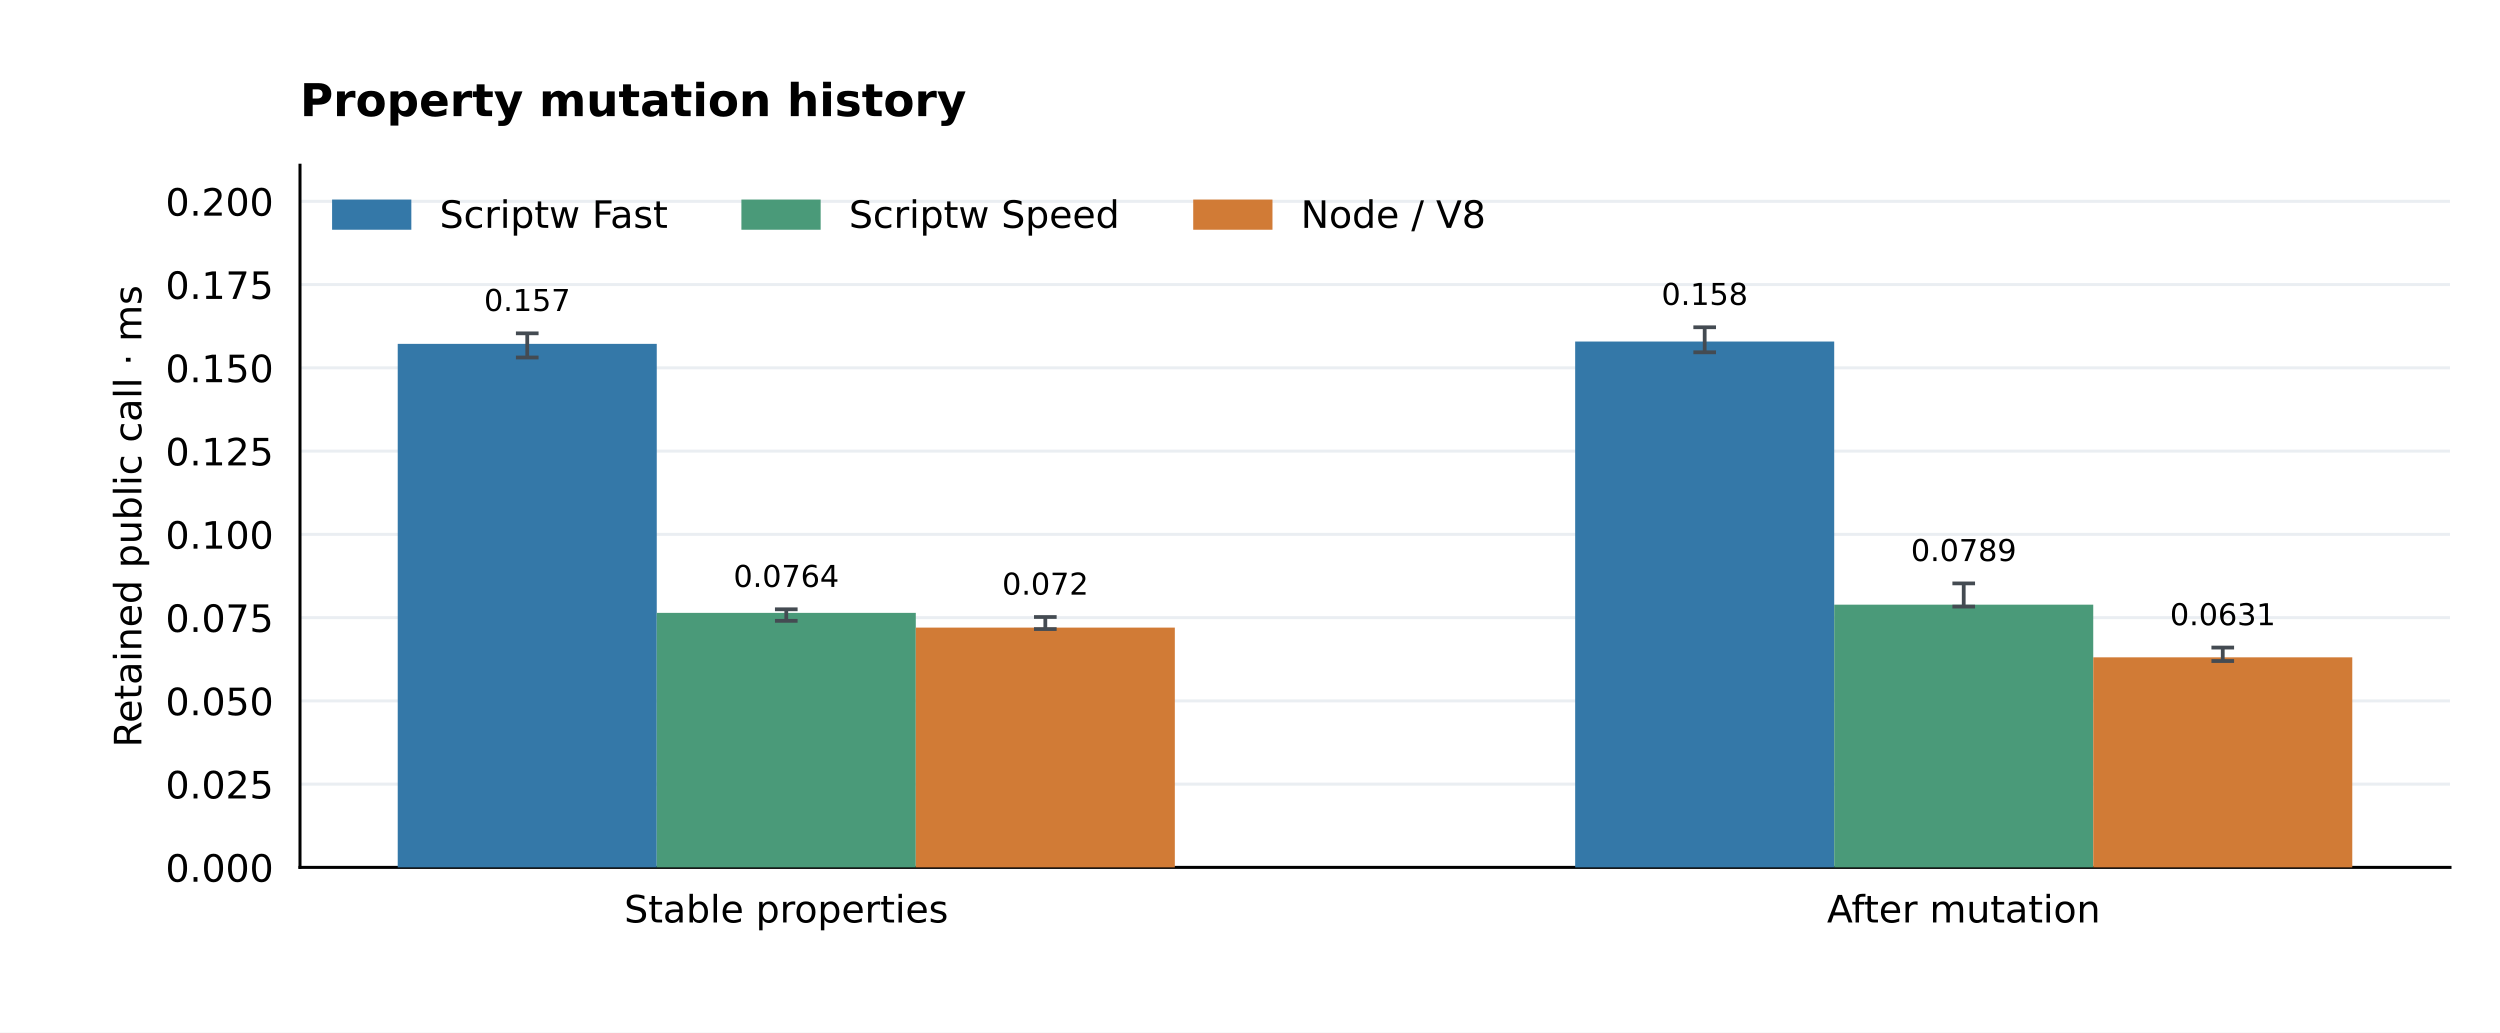
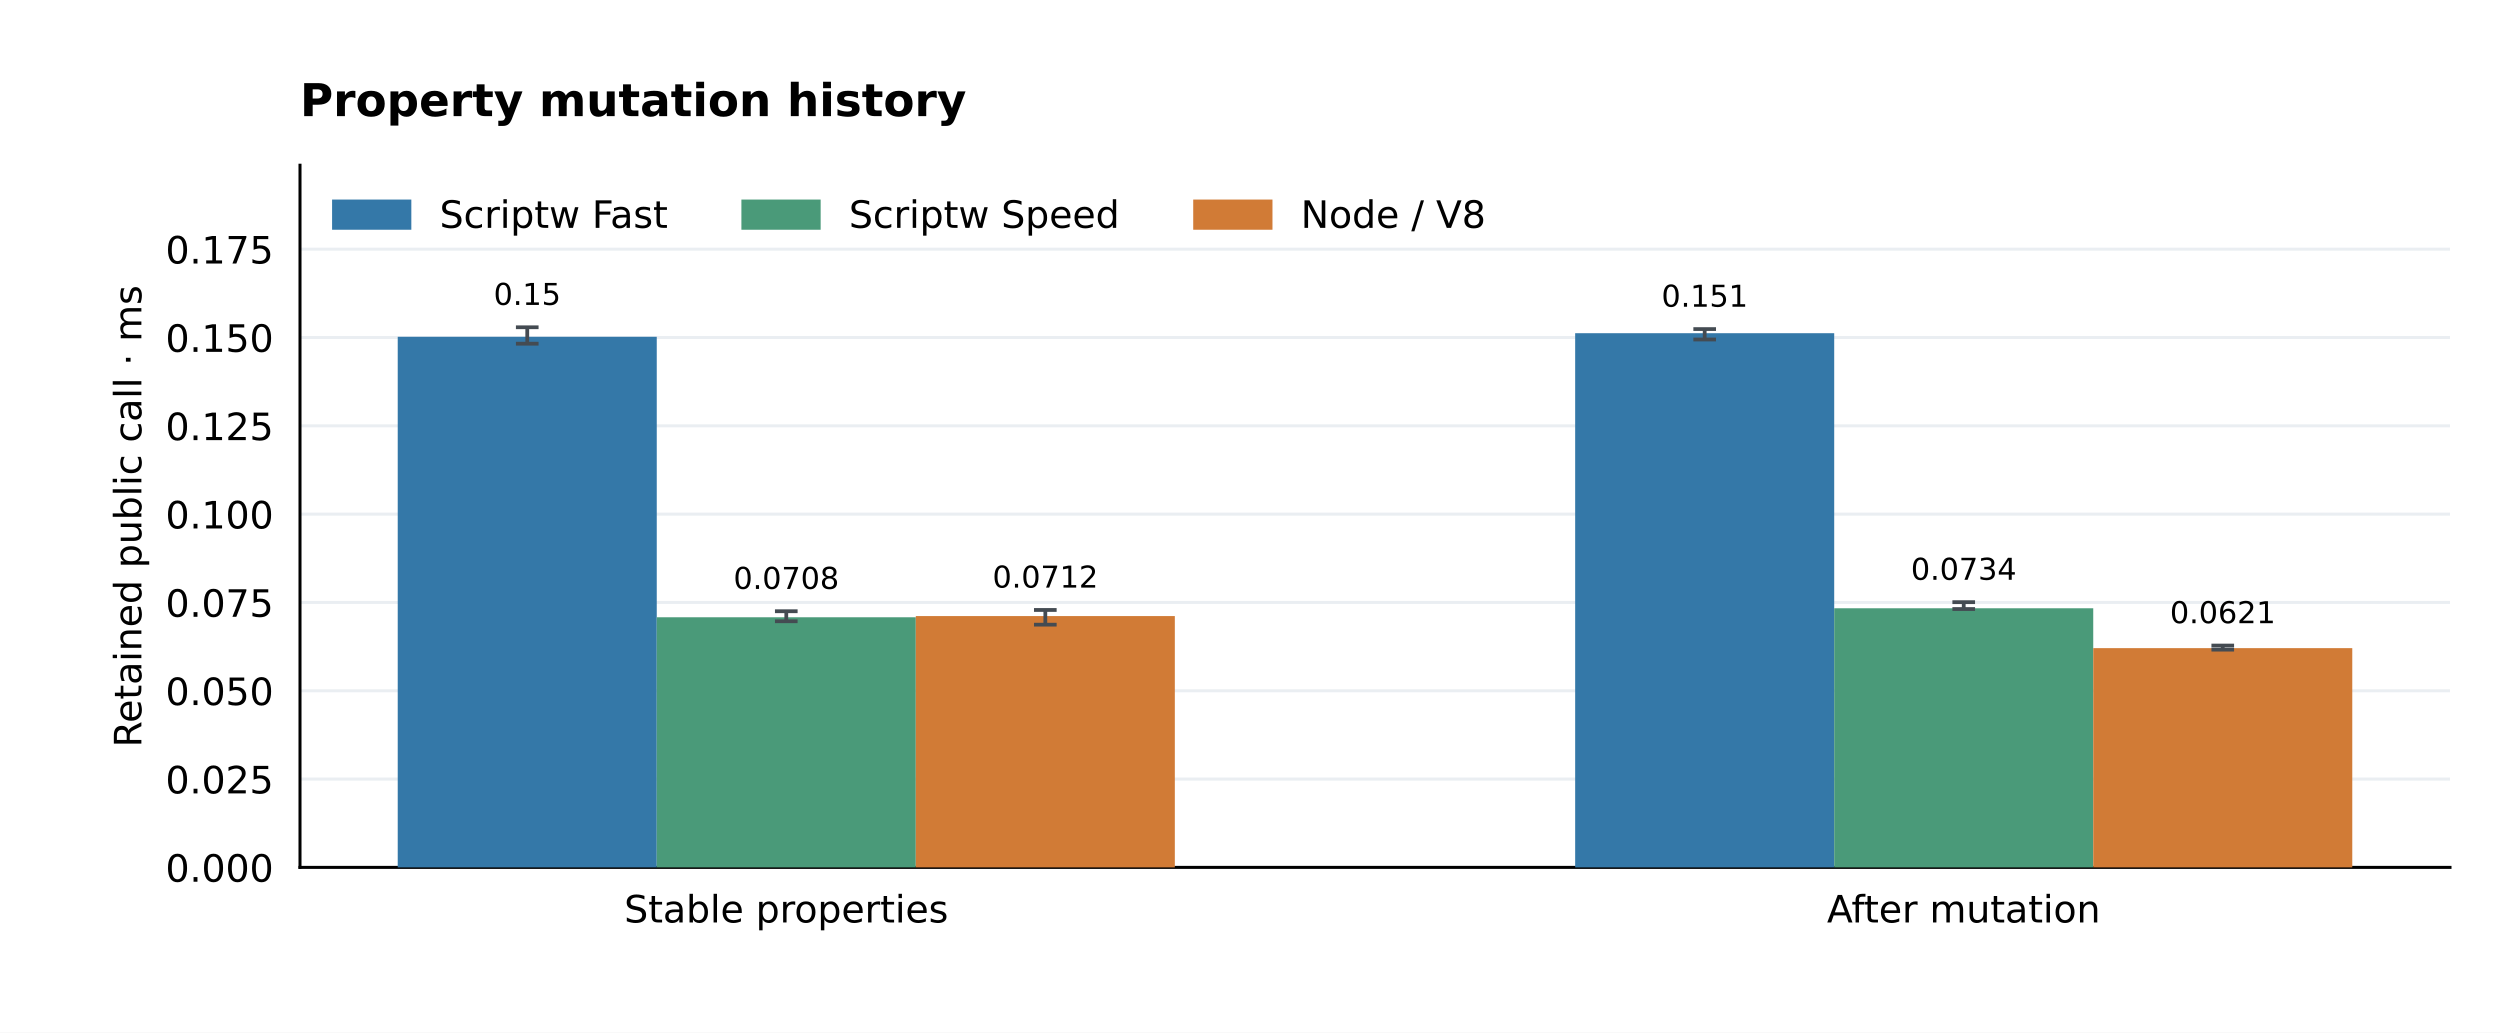
<svg xmlns="http://www.w3.org/2000/svg" xmlns:xlink="http://www.w3.org/1999/xlink" width="662.4pt" height="273.6pt" viewBox="0 0 662.4 273.6" version="1.1">
  <defs>
    <style type="text/css">*{stroke-linejoin: round; stroke-linecap: butt}</style>
  </defs>
  <g id="figure_1">
    <g id="patch_1">
      <path d="M 0 273.6 L 662.4 273.6 L 662.4 0 L 0 0 z " style="fill: #ffffff" />
    </g>
    <g id="axes_1">
      <g id="patch_2">
        <path d="M 79.488 229.824 L 649.152 229.824 L 649.152 43.776 L 79.488 43.776 z " style="fill: #ffffff" />
      </g>
      <g id="matplotlib.axis_1">
        <g id="xtick_1">
          <g id="line2d_1" />
          <g id="text_1">
            <text style="font-size: 10px; font-family: 'DejaVu Sans'; text-anchor: middle" x="208.333" y="244.422" transform="rotate(-0 208.3331 244.4224)">Stable properties</text>
          </g>
        </g>
        <g id="xtick_2">
          <g id="line2d_2" />
          <g id="text_2">
            <text style="font-size: 10px; font-family: 'DejaVu Sans'; text-anchor: middle" x="520.307" y="244.422" transform="rotate(-0 520.3069 244.4224)">After mutation</text>
          </g>
        </g>
      </g>
      <g id="matplotlib.axis_2">
        <g id="ytick_1">
          <g id="line2d_3">
            <path d="M 79.488 229.824 L 649.152 229.824 " clip-path="url(#p734627fd88)" style="fill: none; stroke: #eaeef2; stroke-width: 0.8; stroke-linecap: square" />
          </g>
          <g id="line2d_4" />
          <g id="text_3">
            <text style="font-size: 10px; font-family: 'DejaVu Sans'; text-anchor: end" x="72.488" y="233.623" transform="rotate(-0 72.488 233.6228)">0.000</text>
          </g>
        </g>
        <g id="ytick_2">
          <g id="line2d_5">
-             <path d="M 79.488 207.764 L 649.152 207.764 " clip-path="url(#p734627fd88)" style="fill: none; stroke: #eaeef2; stroke-width: 0.8; stroke-linecap: square" />
+             <path d="M 79.488 206.424 L 649.152 206.424 " clip-path="url(#p734627fd88)" style="fill: none; stroke: #eaeef2; stroke-width: 0.8; stroke-linecap: square" />
          </g>
          <g id="line2d_6" />
          <g id="text_4">
-             <text style="font-size: 10px; font-family: 'DejaVu Sans'; text-anchor: end" x="72.488" y="211.563" transform="rotate(-0 72.488 211.563)">0.025</text>
+             <text style="font-size: 10px; font-family: 'DejaVu Sans'; text-anchor: end" x="72.488" y="210.223" transform="rotate(-0 72.488 210.2229)">0.025</text>
          </g>
        </g>
        <g id="ytick_3">
          <g id="line2d_7">
-             <path d="M 79.488 185.704 L 649.152 185.704 " clip-path="url(#p734627fd88)" style="fill: none; stroke: #eaeef2; stroke-width: 0.8; stroke-linecap: square" />
+             <path d="M 79.488 183.024 L 649.152 183.024 " clip-path="url(#p734627fd88)" style="fill: none; stroke: #eaeef2; stroke-width: 0.8; stroke-linecap: square" />
          </g>
          <g id="line2d_8" />
          <g id="text_5">
-             <text style="font-size: 10px; font-family: 'DejaVu Sans'; text-anchor: end" x="72.488" y="189.503" transform="rotate(-0 72.488 189.5031)">0.050</text>
+             <text style="font-size: 10px; font-family: 'DejaVu Sans'; text-anchor: end" x="72.488" y="186.823" transform="rotate(-0 72.488 186.823)">0.050</text>
          </g>
        </g>
        <g id="ytick_4">
          <g id="line2d_9">
-             <path d="M 79.488 163.644 L 649.152 163.644 " clip-path="url(#p734627fd88)" style="fill: none; stroke: #eaeef2; stroke-width: 0.8; stroke-linecap: square" />
+             <path d="M 79.488 159.624 L 649.152 159.624 " clip-path="url(#p734627fd88)" style="fill: none; stroke: #eaeef2; stroke-width: 0.8; stroke-linecap: square" />
          </g>
          <g id="line2d_10" />
          <g id="text_6">
-             <text style="font-size: 10px; font-family: 'DejaVu Sans'; text-anchor: end" x="72.488" y="167.443" transform="rotate(-0 72.488 167.4432)">0.075</text>
+             <text style="font-size: 10px; font-family: 'DejaVu Sans'; text-anchor: end" x="72.488" y="163.423" transform="rotate(-0 72.488 163.4231)">0.075</text>
          </g>
        </g>
        <g id="ytick_5">
          <g id="line2d_11">
-             <path d="M 79.488 141.585 L 649.152 141.585 " clip-path="url(#p734627fd88)" style="fill: none; stroke: #eaeef2; stroke-width: 0.8; stroke-linecap: square" />
+             <path d="M 79.488 136.224 L 649.152 136.224 " clip-path="url(#p734627fd88)" style="fill: none; stroke: #eaeef2; stroke-width: 0.8; stroke-linecap: square" />
          </g>
          <g id="line2d_12" />
          <g id="text_7">
-             <text style="font-size: 10px; font-family: 'DejaVu Sans'; text-anchor: end" x="72.488" y="145.383" transform="rotate(-0 72.488 145.3833)">0.100</text>
+             <text style="font-size: 10px; font-family: 'DejaVu Sans'; text-anchor: end" x="72.488" y="140.023" transform="rotate(-0 72.488 140.0232)">0.100</text>
          </g>
        </g>
        <g id="ytick_6">
          <g id="line2d_13">
-             <path d="M 79.488 119.525 L 649.152 119.525 " clip-path="url(#p734627fd88)" style="fill: none; stroke: #eaeef2; stroke-width: 0.8; stroke-linecap: square" />
+             <path d="M 79.488 112.824 L 649.152 112.824 " clip-path="url(#p734627fd88)" style="fill: none; stroke: #eaeef2; stroke-width: 0.8; stroke-linecap: square" />
          </g>
          <g id="line2d_14" />
          <g id="text_8">
-             <text style="font-size: 10px; font-family: 'DejaVu Sans'; text-anchor: end" x="72.488" y="123.323" transform="rotate(-0 72.488 123.3235)">0.125</text>
+             <text style="font-size: 10px; font-family: 'DejaVu Sans'; text-anchor: end" x="72.488" y="116.623" transform="rotate(-0 72.488 116.6233)">0.125</text>
          </g>
        </g>
        <g id="ytick_7">
          <g id="line2d_15">
-             <path d="M 79.488 97.465 L 649.152 97.465 " clip-path="url(#p734627fd88)" style="fill: none; stroke: #eaeef2; stroke-width: 0.8; stroke-linecap: square" />
+             <path d="M 79.488 89.425 L 649.152 89.425 " clip-path="url(#p734627fd88)" style="fill: none; stroke: #eaeef2; stroke-width: 0.8; stroke-linecap: square" />
          </g>
          <g id="line2d_16" />
          <g id="text_9">
-             <text style="font-size: 10px; font-family: 'DejaVu Sans'; text-anchor: end" x="72.488" y="101.264" transform="rotate(-0 72.488 101.2636)">0.150</text>
+             <text style="font-size: 10px; font-family: 'DejaVu Sans'; text-anchor: end" x="72.488" y="93.223" transform="rotate(-0 72.488 93.22337)">0.150</text>
          </g>
        </g>
        <g id="ytick_8">
          <g id="line2d_17">
-             <path d="M 79.488 75.405 L 649.152 75.405 " clip-path="url(#p734627fd88)" style="fill: none; stroke: #eaeef2; stroke-width: 0.8; stroke-linecap: square" />
+             <path d="M 79.488 66.025 L 649.152 66.025 " clip-path="url(#p734627fd88)" style="fill: none; stroke: #eaeef2; stroke-width: 0.8; stroke-linecap: square" />
          </g>
          <g id="line2d_18" />
          <g id="text_10">
-             <text style="font-size: 10px; font-family: 'DejaVu Sans'; text-anchor: end" x="72.488" y="79.204" transform="rotate(-0 72.488 79.20374)">0.175</text>
-           </g>
-         </g>
-         <g id="ytick_9">
-           <g id="line2d_19">
-             <path d="M 79.488 53.345 L 649.152 53.345 " clip-path="url(#p734627fd88)" style="fill: none; stroke: #eaeef2; stroke-width: 0.8; stroke-linecap: square" />
-           </g>
-           <g id="line2d_20" />
-           <g id="text_11">
-             <text style="font-size: 10px; font-family: 'DejaVu Sans'; text-anchor: end" x="72.488" y="57.144" transform="rotate(-0 72.488 57.14387)">0.200</text>
-           </g>
-         </g>
-         <g id="text_12">
+             <text style="font-size: 10px; font-family: 'DejaVu Sans'; text-anchor: end" x="72.488" y="69.823" transform="rotate(-0 72.488 69.82346)">0.175</text>
+           </g>
+         </g>
+         <g id="text_11">
          <text style="font-size: 10px; font-family: 'DejaVu Sans'; text-anchor: middle" x="37.458" y="136.8" transform="rotate(-90 37.45753 136.8)">Retained public call · ms</text>
        </g>
      </g>
      <g id="patch_3">
        <path d="M 79.488 229.824 L 79.488 43.776 " style="fill: none; stroke: #000000; stroke-width: 0.8; stroke-linejoin: miter; stroke-linecap: square" />
      </g>
      <g id="patch_4">
        <path d="M 79.488 229.824 L 649.152 229.824 " style="fill: none; stroke: #000000; stroke-width: 0.8; stroke-linejoin: miter; stroke-linecap: square" />
      </g>
      <g id="patch_5">
-         <path d="M 105.382 229.824 L 174.016 229.824 L 174.016 91.104 L 105.382 91.104 z " clip-path="url(#p734627fd88)" style="fill: #3478a8" />
+         <path d="M 105.382 229.824 L 174.016 229.824 L 174.016 89.236 L 105.382 89.236 z " clip-path="url(#p734627fd88)" style="fill: #3478a8" />
+       </g>
+       <g id="text_12">
+         <text style="font-size: 8px; font-family: 'DejaVu Sans'; text-anchor: middle" x="139.699" y="80.788" transform="rotate(-0 139.6989 80.78828)">0.15</text>
+       </g>
+       <g id="patch_6">
+         <path d="M 417.356 229.824 L 485.99 229.824 L 485.99 88.276 L 417.356 88.276 z " clip-path="url(#p734627fd88)" style="fill: #3478a8" />
      </g>
      <g id="text_13">
-         <text style="font-size: 8px; font-family: 'DejaVu Sans'; text-anchor: middle" x="139.699" y="82.397" transform="rotate(-0 139.6989 82.39688)">0.157</text>
-       </g>
-       <g id="patch_6">
-         <path d="M 417.356 229.824 L 485.99 229.824 L 485.99 90.493 L 417.356 90.493 z " clip-path="url(#p734627fd88)" style="fill: #3478a8" />
+         <text style="font-size: 8px; font-family: 'DejaVu Sans'; text-anchor: middle" x="451.673" y="81.266" transform="rotate(-0 451.6726 81.26564)">0.151</text>
+       </g>
+       <g id="patch_7">
+         <path d="M 174.016 229.824 L 242.65 229.824 L 242.65 163.542 L 174.016 163.542 z " clip-path="url(#p734627fd88)" style="fill: #4a9a79" />
      </g>
      <g id="text_14">
-         <text style="font-size: 8px; font-family: 'DejaVu Sans'; text-anchor: middle" x="451.673" y="80.788" transform="rotate(-0 451.6726 80.78828)">0.158</text>
-       </g>
-       <g id="patch_7">
-         <path d="M 174.016 229.824 L 242.65 229.824 L 242.65 162.382 L 174.016 162.382 z " clip-path="url(#p734627fd88)" style="fill: #4a9a79" />
+         <text style="font-size: 8px; font-family: 'DejaVu Sans'; text-anchor: middle" x="208.333" y="156.035" transform="rotate(-0 208.3331 156.0349)">0.0708</text>
+       </g>
+       <g id="patch_8">
+         <path d="M 485.99 229.824 L 554.624 229.824 L 554.624 161.164 L 485.99 161.164 z " clip-path="url(#p734627fd88)" style="fill: #4a9a79" />
      </g>
      <g id="text_15">
-         <text style="font-size: 8px; font-family: 'DejaVu Sans'; text-anchor: middle" x="208.333" y="155.519" transform="rotate(-0 208.3331 155.5192)">0.0764</text>
-       </g>
-       <g id="patch_8">
-         <path d="M 485.99 229.824 L 554.624 229.824 L 554.624 160.216 L 485.99 160.216 z " clip-path="url(#p734627fd88)" style="fill: #4a9a79" />
+         <text style="font-size: 8px; font-family: 'DejaVu Sans'; text-anchor: middle" x="520.307" y="153.625" transform="rotate(-0 520.3069 153.6247)">0.0734</text>
+       </g>
+       <g id="patch_9">
+         <path d="M 242.65 229.824 L 311.284 229.824 L 311.284 163.227 L 242.65 163.227 z " clip-path="url(#p734627fd88)" style="fill: #d17b36" />
      </g>
      <g id="text_16">
-         <text style="font-size: 8px; font-family: 'DejaVu Sans'; text-anchor: middle" x="520.307" y="148.659" transform="rotate(-0 520.3069 148.6586)">0.0789</text>
-       </g>
-       <g id="patch_9">
-         <path d="M 242.65 229.824 L 311.284 229.824 L 311.284 166.29 L 242.65 166.29 z " clip-path="url(#p734627fd88)" style="fill: #d17b36" />
+         <text style="font-size: 8px; font-family: 'DejaVu Sans'; text-anchor: middle" x="276.967" y="155.697" transform="rotate(-0 276.9674 155.697)">0.0712</text>
+       </g>
+       <g id="patch_10">
+         <path d="M 554.624 229.824 L 623.258 229.824 L 623.258 171.729 L 554.624 171.729 z " clip-path="url(#p734627fd88)" style="fill: #d17b36" />
      </g>
      <g id="text_17">
-         <text style="font-size: 8px; font-family: 'DejaVu Sans'; text-anchor: middle" x="276.967" y="157.561" transform="rotate(-0 276.9674 157.561)">0.072</text>
-       </g>
-       <g id="patch_10">
-         <path d="M 554.624 229.824 L 623.258 229.824 L 623.258 174.159 L 554.624 174.159 z " clip-path="url(#p734627fd88)" style="fill: #d17b36" />
+         <text style="font-size: 8px; font-family: 'DejaVu Sans'; text-anchor: middle" x="588.941" y="165.122" transform="rotate(-0 588.9411 165.1216)">0.0621</text>
      </g>
      <g id="text_18">
-         <text style="font-size: 8px; font-family: 'DejaVu Sans'; text-anchor: middle" x="588.941" y="165.659" transform="rotate(-0 588.9411 165.6588)">0.0631</text>
-       </g>
-       <g id="text_19">
        <text style="font-weight: 700; font-size: 12px; font-family: 'DejaVu Sans'; text-anchor: start" x="79.488" y="30.776" transform="rotate(-0 79.488 30.776)">Property mutation history</text>
      </g>
      <g id="LineCollection_1">
-         <path d="M 139.699 94.72 L 139.699 88.319 " clip-path="url(#p734627fd88)" style="fill: none; stroke: #444b52" />
-       </g>
-       <g id="line2d_21">
+         <path d="M 139.699 91.062 L 139.699 86.71 " clip-path="url(#p734627fd88)" style="fill: none; stroke: #444b52" />
+       </g>
+       <g id="line2d_19">
        <defs>
          <path id="m65b1cacb22" d="M 3 0 L -3 -0 " style="stroke: #444b52" />
        </defs>
        <g clip-path="url(#p734627fd88)">
-           <use xlink:href="#m65b1cacb22" x="139.699" y="94.72" style="fill: #1f77b4; stroke: #444b52" />
+           <use xlink:href="#m65b1cacb22" x="139.699" y="91.062" style="fill: #1f77b4; stroke: #444b52" />
+         </g>
+       </g>
+       <g id="line2d_20">
+         <g clip-path="url(#p734627fd88)">
+           <use xlink:href="#m65b1cacb22" x="139.699" y="86.71" style="fill: #1f77b4; stroke: #444b52" />
+         </g>
+       </g>
+       <g id="LineCollection_2">
+         <path d="M 451.673 89.954 L 451.673 87.188 " clip-path="url(#p734627fd88)" style="fill: none; stroke: #444b52" />
+       </g>
+       <g id="line2d_21">
+         <g clip-path="url(#p734627fd88)">
+           <use xlink:href="#m65b1cacb22" x="451.673" y="89.954" style="fill: #1f77b4; stroke: #444b52" />
        </g>
      </g>
      <g id="line2d_22">
        <g clip-path="url(#p734627fd88)">
-           <use xlink:href="#m65b1cacb22" x="139.699" y="88.319" style="fill: #1f77b4; stroke: #444b52" />
-         </g>
-       </g>
-       <g id="LineCollection_2">
-         <path d="M 451.673 93.34 L 451.673 86.71 " clip-path="url(#p734627fd88)" style="fill: none; stroke: #444b52" />
+           <use xlink:href="#m65b1cacb22" x="451.673" y="87.188" style="fill: #1f77b4; stroke: #444b52" />
+         </g>
+       </g>
+       <g id="LineCollection_3">
+         <path d="M 208.333 164.611 L 208.333 161.957 " clip-path="url(#p734627fd88)" style="fill: none; stroke: #444b52" />
      </g>
      <g id="line2d_23">
        <g clip-path="url(#p734627fd88)">
-           <use xlink:href="#m65b1cacb22" x="451.673" y="93.34" style="fill: #1f77b4; stroke: #444b52" />
+           <use xlink:href="#m65b1cacb22" x="208.333" y="164.611" style="fill: #1f77b4; stroke: #444b52" />
        </g>
      </g>
      <g id="line2d_24">
        <g clip-path="url(#p734627fd88)">
-           <use xlink:href="#m65b1cacb22" x="451.673" y="86.71" style="fill: #1f77b4; stroke: #444b52" />
-         </g>
-       </g>
-       <g id="LineCollection_3">
-         <path d="M 208.333 164.499 L 208.333 161.441 " clip-path="url(#p734627fd88)" style="fill: none; stroke: #444b52" />
+           <use xlink:href="#m65b1cacb22" x="208.333" y="161.957" style="fill: #1f77b4; stroke: #444b52" />
+         </g>
+       </g>
+       <g id="LineCollection_4">
+         <path d="M 520.307 161.366 L 520.307 159.547 " clip-path="url(#p734627fd88)" style="fill: none; stroke: #444b52" />
      </g>
      <g id="line2d_25">
        <g clip-path="url(#p734627fd88)">
-           <use xlink:href="#m65b1cacb22" x="208.333" y="164.499" style="fill: #1f77b4; stroke: #444b52" />
+           <use xlink:href="#m65b1cacb22" x="520.307" y="161.366" style="fill: #1f77b4; stroke: #444b52" />
        </g>
      </g>
      <g id="line2d_26">
        <g clip-path="url(#p734627fd88)">
-           <use xlink:href="#m65b1cacb22" x="208.333" y="161.441" style="fill: #1f77b4; stroke: #444b52" />
-         </g>
-       </g>
-       <g id="LineCollection_4">
-         <path d="M 520.307 160.725 L 520.307 154.58 " clip-path="url(#p734627fd88)" style="fill: none; stroke: #444b52" />
+           <use xlink:href="#m65b1cacb22" x="520.307" y="159.547" style="fill: #1f77b4; stroke: #444b52" />
+         </g>
+       </g>
+       <g id="LineCollection_5">
+         <path d="M 276.967 165.511 L 276.967 161.619 " clip-path="url(#p734627fd88)" style="fill: none; stroke: #444b52" />
      </g>
      <g id="line2d_27">
        <g clip-path="url(#p734627fd88)">
-           <use xlink:href="#m65b1cacb22" x="520.307" y="160.725" style="fill: #1f77b4; stroke: #444b52" />
+           <use xlink:href="#m65b1cacb22" x="276.967" y="165.511" style="fill: #1f77b4; stroke: #444b52" />
        </g>
      </g>
      <g id="line2d_28">
        <g clip-path="url(#p734627fd88)">
-           <use xlink:href="#m65b1cacb22" x="520.307" y="154.58" style="fill: #1f77b4; stroke: #444b52" />
-         </g>
-       </g>
-       <g id="LineCollection_5">
-         <path d="M 276.967 166.675 L 276.967 163.483 " clip-path="url(#p734627fd88)" style="fill: none; stroke: #444b52" />
+           <use xlink:href="#m65b1cacb22" x="276.967" y="161.619" style="fill: #1f77b4; stroke: #444b52" />
+         </g>
+       </g>
+       <g id="LineCollection_6">
+         <path d="M 588.941 172.132 L 588.941 171.043 " clip-path="url(#p734627fd88)" style="fill: none; stroke: #444b52" />
      </g>
      <g id="line2d_29">
        <g clip-path="url(#p734627fd88)">
-           <use xlink:href="#m65b1cacb22" x="276.967" y="166.675" style="fill: #1f77b4; stroke: #444b52" />
+           <use xlink:href="#m65b1cacb22" x="588.941" y="172.132" style="fill: #1f77b4; stroke: #444b52" />
        </g>
      </g>
      <g id="line2d_30">
        <g clip-path="url(#p734627fd88)">
-           <use xlink:href="#m65b1cacb22" x="276.967" y="163.483" style="fill: #1f77b4; stroke: #444b52" />
-         </g>
-       </g>
-       <g id="LineCollection_6">
-         <path d="M 588.941 175.144 L 588.941 171.581 " clip-path="url(#p734627fd88)" style="fill: none; stroke: #444b52" />
-       </g>
-       <g id="line2d_31">
-         <g clip-path="url(#p734627fd88)">
-           <use xlink:href="#m65b1cacb22" x="588.941" y="175.144" style="fill: #1f77b4; stroke: #444b52" />
-         </g>
-       </g>
-       <g id="line2d_32">
-         <g clip-path="url(#p734627fd88)">
-           <use xlink:href="#m65b1cacb22" x="588.941" y="171.581" style="fill: #1f77b4; stroke: #444b52" />
+           <use xlink:href="#m65b1cacb22" x="588.941" y="171.043" style="fill: #1f77b4; stroke: #444b52" />
        </g>
      </g>
      <g id="legend_1">
        <g id="patch_11">
          <path d="M 88.488 60.374 L 108.488 60.374 L 108.488 53.374 L 88.488 53.374 z " style="fill: #3478a8; stroke: #3478a8; stroke-linejoin: miter" />
        </g>
-         <g id="text_20">
+         <g id="text_19">
          <text style="font-size: 10px; font-family: 'DejaVu Sans'; text-anchor: start" x="116.488" y="60.374" transform="rotate(-0 116.488 60.37444)">Scriptw Fast</text>
        </g>
        <g id="patch_12">
          <path d="M 196.941 60.374 L 216.941 60.374 L 216.941 53.374 L 196.941 53.374 z " style="fill: #4a9a79; stroke: #4a9a79; stroke-linejoin: miter" />
        </g>
-         <g id="text_21">
+         <g id="text_20">
          <text style="font-size: 10px; font-family: 'DejaVu Sans'; text-anchor: start" x="224.941" y="60.374" transform="rotate(-0 224.9411 60.37444)">Scriptw Speed</text>
        </g>
        <g id="patch_13">
          <path d="M 316.654 60.374 L 336.654 60.374 L 336.654 53.374 L 316.654 53.374 z " style="fill: #d17b36; stroke: #d17b36; stroke-linejoin: miter" />
        </g>
-         <g id="text_22">
+         <g id="text_21">
          <text style="font-size: 10px; font-family: 'DejaVu Sans'; text-anchor: start" x="344.654" y="60.374" transform="rotate(-0 344.6536 60.37444)">Node / V8</text>
        </g>
      </g>
    </g>
  </g>
  <defs>
    <clipPath id="p734627fd88">
      <rect x="79.488" y="43.776" width="569.664" height="186.048" />
    </clipPath>
  </defs>
</svg>
